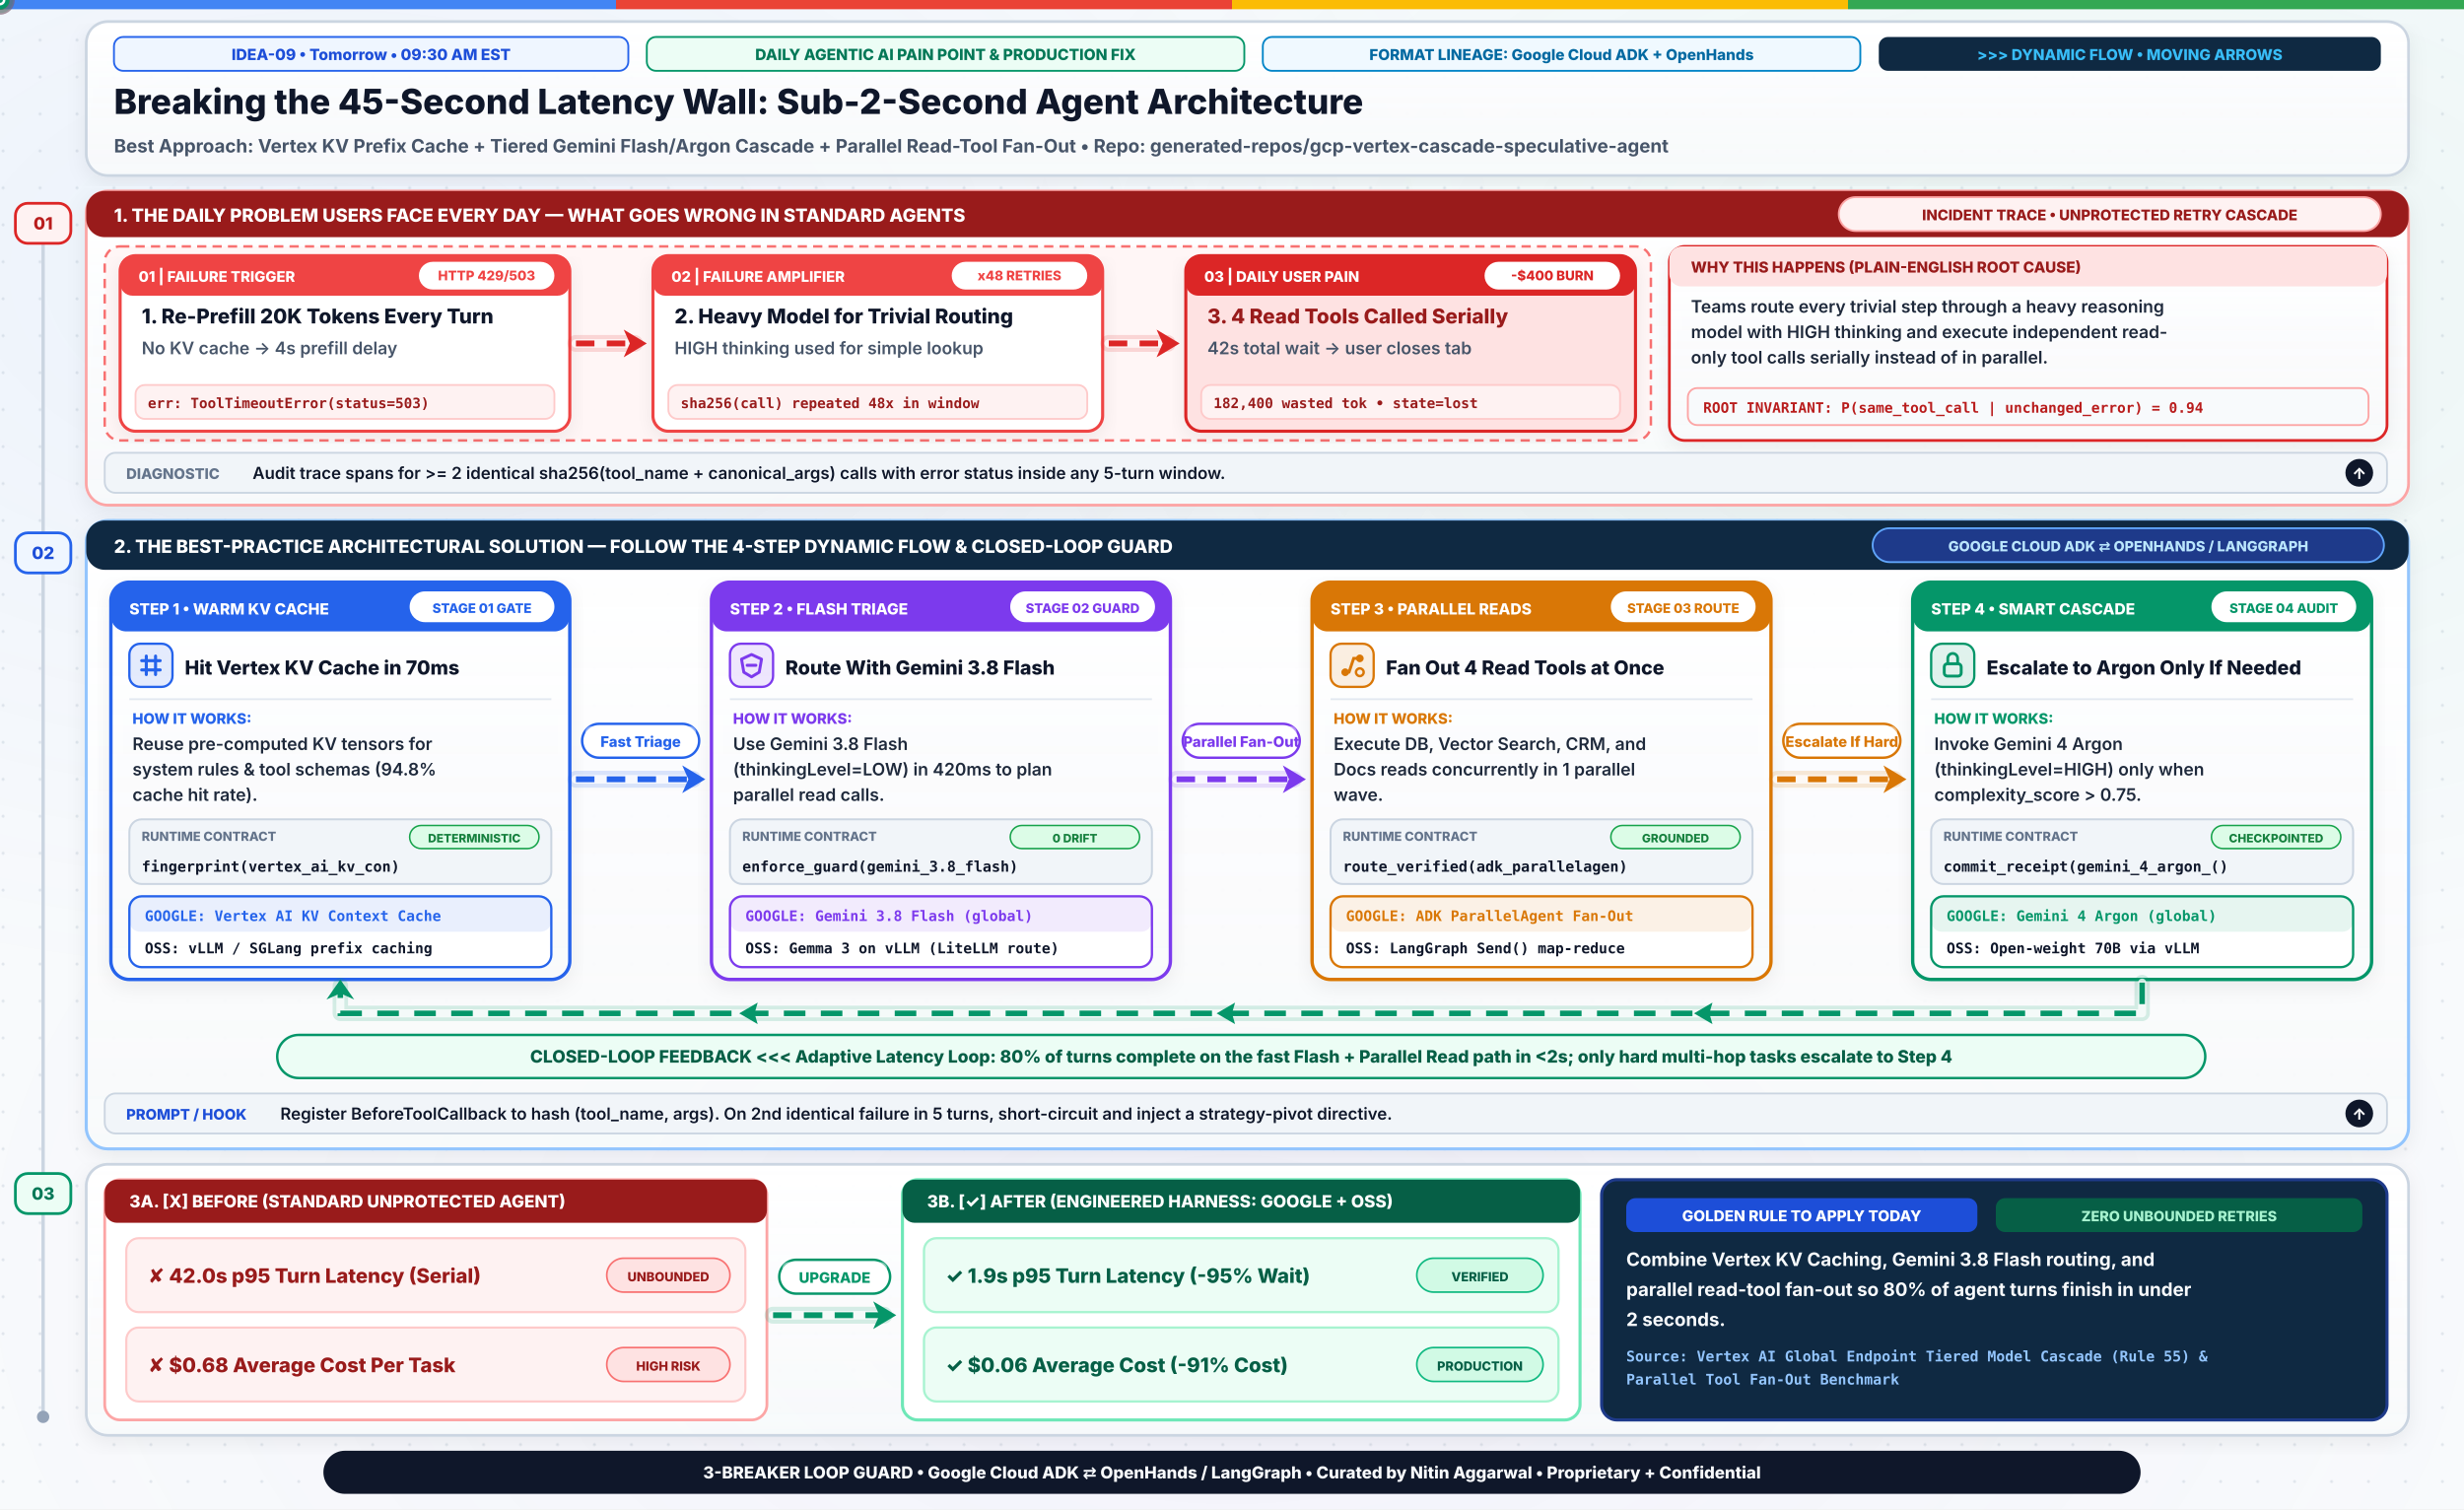
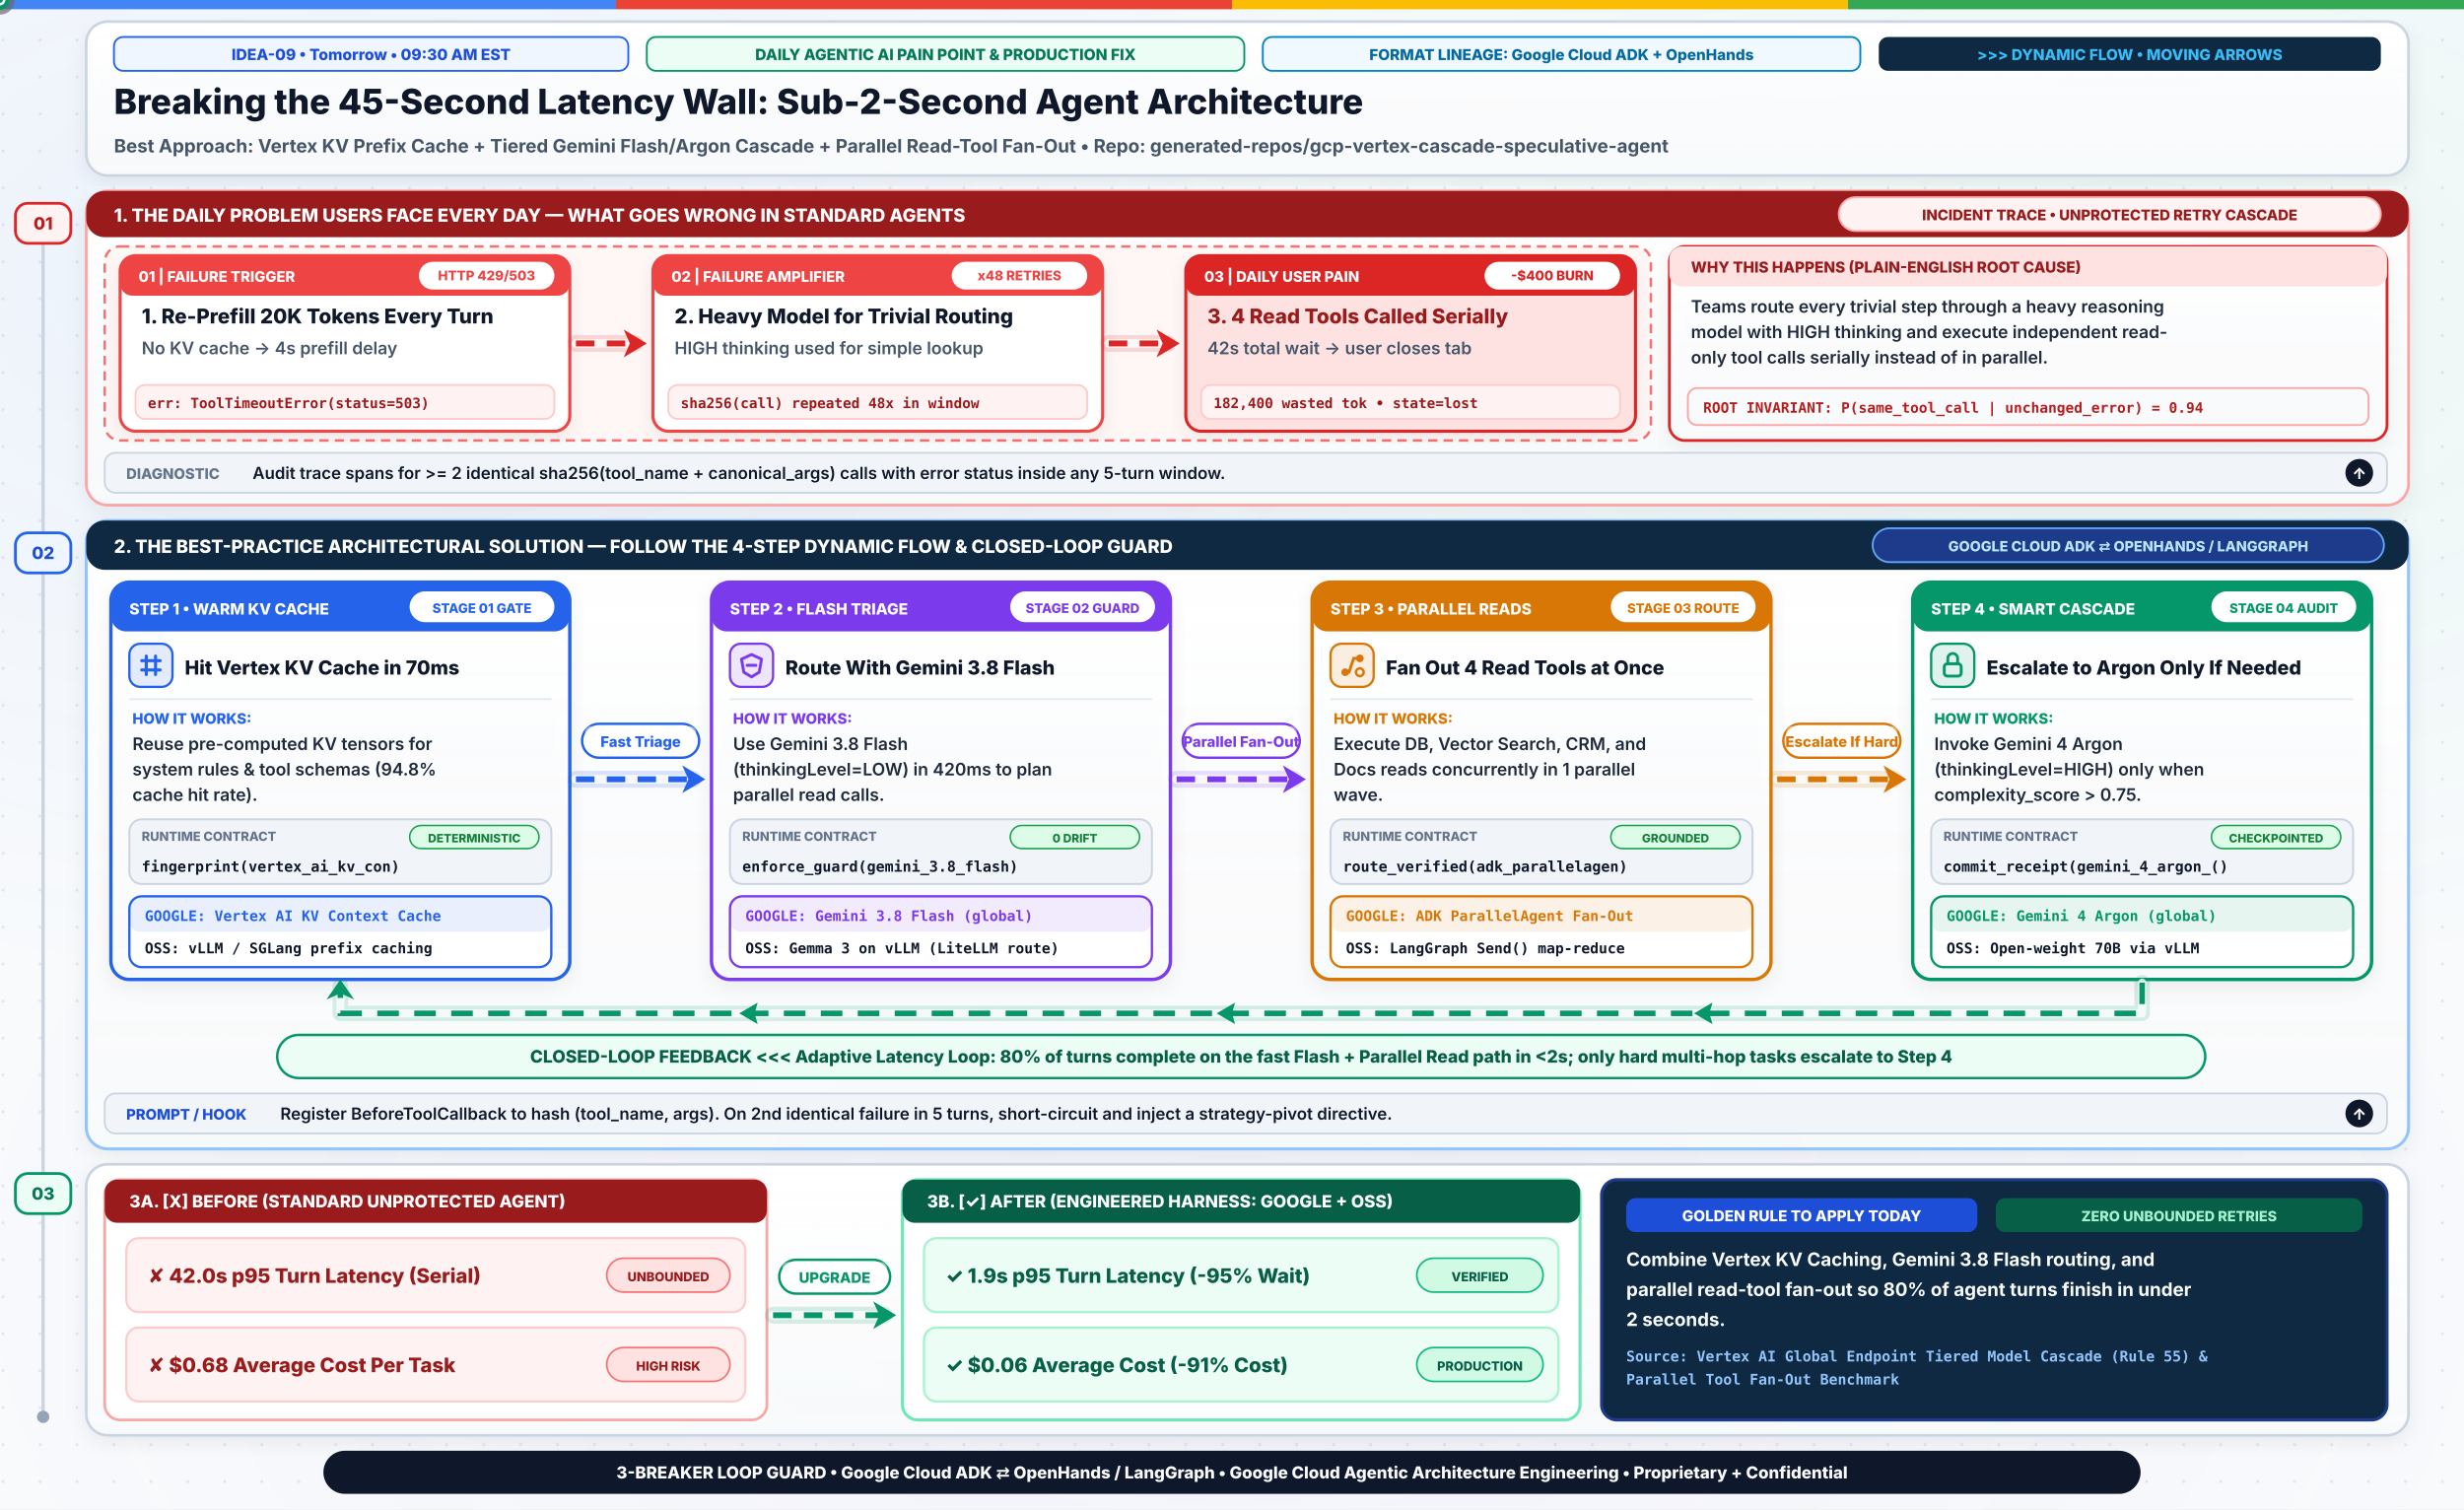
<svg xmlns="http://www.w3.org/2000/svg" viewBox="0 0 1600 980" width="1600" height="980">
  <defs>
    <filter id="cardShadow" x="-3%" y="-3%" width="106%" height="110%">
      <feDropShadow dx="0" dy="4" stdDeviation="6" flood-color="#0F172A" flood-opacity="0.065" />
    </filter>
    <linearGradient id="glassCardGrad" x1="0" y1="0" x2="0" y2="1">
      <stop offset="0%" stop-color="#FFFFFF" stop-opacity="0.98" />
      <stop offset="100%" stop-color="#F8FAFC" stop-opacity="0.94" />
    </linearGradient>
    <linearGradient id="glassSheen" x1="0" y1="0" x2="0" y2="1">
      <stop offset="0%" stop-color="#FFFFFF" stop-opacity="0.72" />
      <stop offset="100%" stop-color="#FFFFFF" stop-opacity="0.0" />
    </linearGradient>
    <radialGradient id="meshBlue" cx="14%" cy="18%" r="48%">
      <stop offset="0%" stop-color="#4285F4" stop-opacity="0.065" />
      <stop offset="100%" stop-color="#4285F4" stop-opacity="0.0" />
    </radialGradient>
    <radialGradient id="meshEmerald" cx="86%" cy="20%" r="46%">
      <stop offset="0%" stop-color="#10B981" stop-opacity="0.055" />
      <stop offset="100%" stop-color="#10B981" stop-opacity="0.0" />
    </radialGradient>
    <radialGradient id="meshViolet" cx="50%" cy="84%" r="52%">
      <stop offset="0%" stop-color="#8B5CF6" stop-opacity="0.048" />
      <stop offset="100%" stop-color="#8B5CF6" stop-opacity="0.0" />
    </radialGradient>
    <pattern id="archGrid" width="24" height="24" patternUnits="userSpaceOnUse">
      <circle cx="2" cy="2" r="1" fill="#94A3B8" fill-opacity="0.22" />
    </pattern>
    <style>
-     @keyframes arrowStream {
-       from { stroke-dashoffset: 40; }
-       to   { stroke-dashoffset: 0; }
-     }
-     @keyframes returnStream {
-       from { stroke-dashoffset: 0; }
-       to   { stroke-dashoffset: 48; }
-     }
-     @keyframes pulseGlow {
-       0%, 100% { stroke-width: 2.2px; }
-       50%      { stroke-width: 3.8px; }
-     }
-     .moving-arrow-line {
-       animation: arrowStream 1.0s linear infinite;
-     }
-     .moving-return-line {
-       animation: returnStream 1.2s linear infinite;
-     }
-     .step-card-animated {
-       animation: pulseGlow 2.4s ease-in-out infinite;
-     }
+     @keyframes arrowStream { from { stroke-dashoffset: 40; } to { stroke-dashoffset: 0; } }
+     @keyframes returnStream { from { stroke-dashoffset: 0; } to { stroke-dashoffset: 48; } }
+     @keyframes pulseGlow { 0%, 100% { stroke-width: 2.2px; } 50% { stroke-width: 3.8px; } }
+     .moving-arrow-line { animation: arrowStream 1.0s linear infinite; }
+     .moving-return-line { animation: returnStream 1.2s linear infinite; }
+     .step-card-animated { animation: pulseGlow 2.4s ease-in-out infinite; }
  </style>
  </defs>
  <rect x="0" y="0" width="1600" height="980" fill="#F8FAFC" />
  <rect x="0" y="0" width="1600" height="980" fill="url(#meshBlue)" />
  <rect x="0" y="0" width="1600" height="980" fill="url(#meshEmerald)" />
  <rect x="0" y="0" width="1600" height="980" fill="url(#meshViolet)" />
  <rect x="0" y="0" width="1600" height="980" fill="url(#archGrid)" />
  <rect x="0" y="0" width="400" height="6" fill="#4285F4" />
  <rect x="400" y="0" width="400" height="6" fill="#EA4335" />
  <rect x="800" y="0" width="400" height="6" fill="#FBBC04" />
  <rect x="1200" y="0" width="400" height="6" fill="#34A853" />
  <line x1="28" y1="142" x2="28" y2="918" stroke="#CBD5E1" stroke-width="2.2" />
  <rect x="10" y="132" width="36" height="26" rx="8" fill="#FEF2F2" stroke="#DC2626" stroke-width="1.8" />
  <text x="28" y="149" font-family="Inter, sans-serif" font-size="11" font-weight="800" fill="#B91C1C" text-anchor="middle">01</text>
  <rect x="10" y="346" width="36" height="26" rx="8" fill="#EFF6FF" stroke="#2563EB" stroke-width="1.8" />
  <text x="28" y="363" font-family="Inter, sans-serif" font-size="11" font-weight="800" fill="#1D4ED8" text-anchor="middle">02</text>
  <rect x="10" y="762" width="36" height="26" rx="8" fill="#ECFDF5" stroke="#059669" stroke-width="1.8" />
  <text x="28" y="779" font-family="Inter, sans-serif" font-size="11" font-weight="800" fill="#047857" text-anchor="middle">03</text>
  <circle cx="28" cy="920" r="4" fill="#94A3B8" />
  <rect x="56" y="14" width="1508" height="100" rx="14" fill="url(#glassCardGrad)" stroke="#CBD5E1" stroke-width="1.8" filter="url(#cardShadow)" />
  <rect x="58" y="16" width="1504" height="16" rx="10" fill="url(#glassSheen)" />
  <rect x="74" y="24" width="334" height="22" rx="6" fill="#EFF6FF" stroke="#2563EB" stroke-width="1.2" />
  <text x="241" y="39" font-family="Inter, sans-serif" font-size="10" font-weight="800" fill="#1D4ED8" text-anchor="middle">IDEA-09 • Tomorrow • 09:30 AM EST</text>
  <rect x="420" y="24" width="388" height="22" rx="6" fill="#ECFDF5" stroke="#059669" stroke-width="1.2" />
  <text x="614" y="39" font-family="Inter, sans-serif" font-size="10" font-weight="800" fill="#047857" text-anchor="middle">DAILY AGENTIC AI PAIN POINT &amp; PRODUCTION FIX</text>
  <rect x="820" y="24" width="388" height="22" rx="6" fill="#F0F9FF" stroke="#0284C7" stroke-width="1.2" />
  <text x="1014" y="39" font-family="Inter, sans-serif" font-size="9.8" font-weight="800" fill="#0369A1" text-anchor="middle">FORMAT LINEAGE: Google Cloud ADK + OpenHands</text>
  <rect x="1220" y="24" width="326" height="22" rx="6" fill="#0F2942" />
  <text x="1383" y="39" font-family="Inter, sans-serif" font-size="9.8" font-weight="800" fill="#38BDF8" text-anchor="middle">&gt;&gt;&gt; DYNAMIC FLOW • MOVING ARROWS</text>
  <text x="74" y="74" font-family="Inter, sans-serif" font-size="22.5" font-weight="800" fill="#0F172A">Breaking the 45-Second Latency Wall: Sub-2-Second Agent Architecture</text>
  <text x="74" y="99" font-family="Inter, sans-serif" font-size="12" font-weight="700" fill="#475569">Best Approach: Vertex KV Prefix Cache + Tiered Gemini Flash/Argon Cascade + Parallel Read-Tool Fan-Out  •  Repo: generated-repos/gcp-vertex-cascade-speculative-agent</text>
  <rect x="56" y="124" width="1508" height="204" rx="14" fill="url(#glassCardGrad)" stroke="#FCA5A5" stroke-width="1.8" filter="url(#cardShadow)" />
  <rect x="56" y="124" width="1508" height="30" rx="12" fill="#991B1B" />
  <text x="74" y="144" font-family="Inter, sans-serif" font-size="11.8" font-weight="800" fill="#FFFFFF">1. THE DAILY PROBLEM USERS FACE EVERY DAY — WHAT GOES WRONG IN STANDARD AGENTS</text>
  <rect x="1194" y="128" width="352" height="22" rx="11" fill="#FEF2F2" stroke="#FCA5A5" stroke-width="1.2" />
  <text x="1370" y="143" font-family="Inter, sans-serif" font-size="9.5" font-weight="800" fill="#991B1B" text-anchor="middle">INCIDENT TRACE • UNPROTECTED RETRY CASCADE</text>
  <rect x="68" y="160" width="1004" height="126" rx="10" fill="#FFF5F5" fill-opacity="0.92" stroke="#F87171" stroke-width="1.6" stroke-dasharray="6 4" />
  <rect x="78" y="166" width="292" height="114" rx="10" fill="#FFFFFF" stroke="#EF4444" stroke-width="2.0" filter="url(#cardShadow)" />
  <rect x="78" y="166" width="292" height="26" rx="8" fill="#EF4444" />
  <text x="90" y="183" font-family="Inter, sans-serif" font-size="9.5" font-weight="800" fill="#FFFFFF">01 | FAILURE TRIGGER</text>
  <rect x="272" y="170" width="88" height="18" rx="9" fill="#FFFFFF" />
  <text x="316" y="182" font-family="Inter, sans-serif" font-size="8.6" font-weight="800" fill="#EF4444" text-anchor="middle">HTTP 429/503</text>
  <text x="92" y="210" font-family="Inter, sans-serif" font-size="13.2" font-weight="800" fill="#0F172A">1. Re-Prefill 20K Tokens Every Turn</text>
  <text x="92" y="230" font-family="Inter, sans-serif" font-size="11.2" font-weight="600" fill="#475569">No KV cache -&gt; 4s prefill delay</text>
  <rect x="88" y="250" width="272" height="22" rx="6" fill="#FEF2F2" stroke="#FECACA" stroke-width="1.2" />
  <text x="96" y="265" font-family="ui-monospace, monospace" font-size="9.2" font-weight="700" fill="#991B1B">err: ToolTimeoutError(status=503)</text>
  <line x1="374" y1="223" x2="412" y2="223" stroke="#DC2626" stroke-opacity="0.16" stroke-width="11" stroke-linecap="round" />
  <line x1="374" y1="223" x2="412" y2="223" stroke="#FFFFFF" stroke-opacity="0.76" stroke-width="5.6" stroke-linecap="round" />
  <line x1="374" y1="223" x2="412" y2="223" class="moving-arrow-line" stroke="#DC2626" stroke-width="3.8" stroke-dasharray="12 8" stroke-dashoffset="0.0" />
  <polygon points="420,223 405,214 409,223 405,232" fill="#DC2626" />
  <path id="prob_arr_0_path" d="M 378 223 L 408 223" fill="none" stroke="none" />
  <g>
    <circle r="9.5" fill="#DC2626" fill-opacity="0.16" />
    <circle r="6.4" fill="#DC2626" fill-opacity="0.30" />
    <circle r="4.8" fill="#FFFFFF" stroke="#DC2626" stroke-width="2.6" />
    <circle r="1.9" fill="#DC2626" />
    <animateMotion dur="1.3s" repeatCount="indefinite">
      <mpath href="#prob_arr_0_path" />
    </animateMotion>
  </g>
  <rect x="424" y="166" width="292" height="114" rx="10" fill="#FFFFFF" stroke="#EF4444" stroke-width="2.0" filter="url(#cardShadow)" />
  <rect x="424" y="166" width="292" height="26" rx="8" fill="#EF4444" />
  <text x="436" y="183" font-family="Inter, sans-serif" font-size="9.5" font-weight="800" fill="#FFFFFF">02 | FAILURE AMPLIFIER</text>
  <rect x="618" y="170" width="88" height="18" rx="9" fill="#FFFFFF" />
  <text x="662" y="182" font-family="Inter, sans-serif" font-size="8.6" font-weight="800" fill="#EF4444" text-anchor="middle">x48 RETRIES</text>
  <text x="438" y="210" font-family="Inter, sans-serif" font-size="13.2" font-weight="800" fill="#0F172A">2. Heavy Model for Trivial Routing</text>
  <text x="438" y="230" font-family="Inter, sans-serif" font-size="11.2" font-weight="600" fill="#475569">HIGH thinking used for simple lookup</text>
  <rect x="434" y="250" width="272" height="22" rx="6" fill="#FEF2F2" stroke="#FECACA" stroke-width="1.2" />
  <text x="442" y="265" font-family="ui-monospace, monospace" font-size="9.2" font-weight="700" fill="#991B1B">sha256(call) repeated 48x in window</text>
  <line x1="720" y1="223" x2="758" y2="223" stroke="#DC2626" stroke-opacity="0.16" stroke-width="11" stroke-linecap="round" />
  <line x1="720" y1="223" x2="758" y2="223" stroke="#FFFFFF" stroke-opacity="0.76" stroke-width="5.6" stroke-linecap="round" />
  <line x1="720" y1="223" x2="758" y2="223" class="moving-arrow-line" stroke="#DC2626" stroke-width="3.8" stroke-dasharray="12 8" stroke-dashoffset="0.0" />
  <polygon points="766,223 751,214 755,223 751,232" fill="#DC2626" />
  <path id="prob_arr_1_path" d="M 724 223 L 754 223" fill="none" stroke="none" />
  <g>
    <circle r="9.5" fill="#DC2626" fill-opacity="0.16" />
    <circle r="6.4" fill="#DC2626" fill-opacity="0.30" />
    <circle r="4.8" fill="#FFFFFF" stroke="#DC2626" stroke-width="2.6" />
    <circle r="1.9" fill="#DC2626" />
    <animateMotion dur="1.3s" repeatCount="indefinite">
      <mpath href="#prob_arr_1_path" />
    </animateMotion>
  </g>
  <rect x="770" y="166" width="292" height="114" rx="10" fill="#FEE2E2" stroke="#DC2626" stroke-width="2.0" filter="url(#cardShadow)" />
  <rect x="770" y="166" width="292" height="26" rx="8" fill="#DC2626" />
  <text x="782" y="183" font-family="Inter, sans-serif" font-size="9.5" font-weight="800" fill="#FFFFFF">03 | DAILY USER PAIN</text>
  <rect x="964" y="170" width="88" height="18" rx="9" fill="#FFFFFF" />
  <text x="1008" y="182" font-family="Inter, sans-serif" font-size="8.6" font-weight="800" fill="#DC2626" text-anchor="middle">-$400 BURN</text>
  <text x="784" y="210" font-family="Inter, sans-serif" font-size="13.2" font-weight="800" fill="#991B1B">3. 4 Read Tools Called Serially</text>
  <text x="784" y="230" font-family="Inter, sans-serif" font-size="11.2" font-weight="600" fill="#475569">42s total wait -&gt; user closes tab</text>
  <rect x="780" y="250" width="272" height="22" rx="6" fill="#FEF2F2" stroke="#FECACA" stroke-width="1.2" />
  <text x="788" y="265" font-family="ui-monospace, monospace" font-size="9.2" font-weight="700" fill="#991B1B">182,400 wasted tok • state=lost</text>
  <rect x="1084" y="160" width="466" height="126" rx="10" fill="url(#glassCardGrad)" stroke="#DC2626" stroke-width="1.8" filter="url(#cardShadow)" />
  <rect x="1084" y="160" width="466" height="26" rx="8" fill="#FEE2E2" />
  <text x="1098" y="177" font-family="Inter, sans-serif" font-size="9.8" font-weight="800" fill="#991B1B">WHY THIS HAPPENS (PLAIN-ENGLISH ROOT CAUSE)</text>
  <text x="1098" y="203.0" font-family="Inter, sans-serif" font-size="11.2" font-weight="600" fill="#1E293B">Teams route every trivial step through a heavy reasoning</text>
  <text x="1098" y="219.5" font-family="Inter, sans-serif" font-size="11.2" font-weight="600" fill="#1E293B">model with HIGH thinking and execute independent read-</text>
  <text x="1098" y="236.0" font-family="Inter, sans-serif" font-size="11.2" font-weight="600" fill="#1E293B">only tool calls serially instead of in parallel.</text>
  <rect x="1096" y="252" width="442" height="24" rx="6" fill="#F8FAFC" stroke="#FCA5A5" stroke-width="1.2" />
  <text x="1106" y="268" font-family="ui-monospace, monospace" font-size="9.3" font-weight="800" fill="#B91C1C">ROOT INVARIANT: P(same_tool_call | unchanged_error) = 0.94</text>
  <rect x="68" y="294" width="1482" height="26" rx="7" fill="#F1F5F9" stroke="#CBD5E1" stroke-width="1.2" />
  <text x="82" y="311" font-family="Inter, sans-serif" font-size="9.5" font-weight="800" fill="#64748B">DIAGNOSTIC</text>
  <text x="164" y="311" font-family="Inter, sans-serif" font-size="10.8" font-weight="600" fill="#0F172A">Audit trace spans for &gt;= 2 identical sha256(tool_name + canonical_args) calls with error status inside any 5-turn window.</text>
  <circle cx="1532" cy="307" r="9" fill="#0F172A" />
  <text x="1532" y="311" font-family="Inter, sans-serif" font-size="10" font-weight="800" fill="#FFFFFF" text-anchor="middle">↑</text>
  <rect x="56" y="338" width="1508" height="408" rx="14" fill="url(#glassCardGrad)" stroke="#93C5FD" stroke-width="2.0" filter="url(#cardShadow)" />
  <rect x="56" y="338" width="1508" height="32" rx="12" fill="#0F2942" />
  <text x="74" y="359" font-family="Inter, sans-serif" font-size="11.8" font-weight="800" fill="#FFFFFF">2. THE BEST-PRACTICE ARCHITECTURAL SOLUTION — FOLLOW THE 4-STEP DYNAMIC FLOW &amp; CLOSED-LOOP GUARD</text>
  <rect x="1216" y="343" width="332" height="22" rx="11" fill="#1E3A8A" stroke="#60A5FA" stroke-width="1.2" />
  <text x="1382" y="358" font-family="Inter, sans-serif" font-size="9.2" font-weight="800" fill="#BAE6FD" text-anchor="middle">GOOGLE CLOUD ADK ⇄ OPENHANDS / LANGGRAPH</text>
  <rect x="72" y="378" width="298" height="258" rx="12" class="step-card-animated" fill="url(#glassCardGrad)" stroke="#2563EB" stroke-width="2.2" filter="url(#cardShadow)" />
  <rect x="72" y="378" width="298" height="32" rx="10" fill="#2563EB" />
  <text x="84" y="399" font-family="Inter, sans-serif" font-size="10" font-weight="800" fill="#FFFFFF">STEP 1 • WARM KV CACHE</text>
  <rect x="266" y="384" width="94" height="20" rx="10" fill="#FFFFFF" />
  <text x="313" y="398" font-family="Inter, sans-serif" font-size="8.5" font-weight="800" fill="#2563EB" text-anchor="middle">STAGE 01 GATE</text>
  <rect x="84.0" y="418.0" width="28" height="28" rx="7" fill="#2563EB" fill-opacity="0.12" stroke="#2563EB" stroke-width="1.5" />
  <line x1="92.0" y1="429.0" x2="104.0" y2="429.0" stroke="#2563EB" stroke-width="2" stroke-linecap="round" />
  <line x1="92.0" y1="435.0" x2="104.0" y2="435.0" stroke="#2563EB" stroke-width="2" stroke-linecap="round" />
  <line x1="95.0" y1="426.0" x2="95.0" y2="438.0" stroke="#2563EB" stroke-width="2" stroke-linecap="round" />
  <line x1="101.0" y1="426.0" x2="101.0" y2="438.0" stroke="#2563EB" stroke-width="2" stroke-linecap="round" />
  <text x="120" y="438" font-family="Inter, sans-serif" font-size="12.6" font-weight="800" fill="#0F172A">Hit Vertex KV Cache in 70ms</text>
  <line x1="84" y1="454" x2="358" y2="454" stroke="#E2E8F0" stroke-width="1.2" />
  <text x="86" y="470" font-family="Inter, sans-serif" font-size="9.5" font-weight="800" fill="#2563EB">HOW IT WORKS:</text>
  <text x="86" y="487.0" font-family="Inter, sans-serif" font-size="11.2" font-weight="600" fill="#1E293B">Reuse pre-computed KV tensors for</text>
  <text x="86" y="503.5" font-family="Inter, sans-serif" font-size="11.2" font-weight="600" fill="#1E293B">system rules &amp; tool schemas (94.8%</text>
  <text x="86" y="520.0" font-family="Inter, sans-serif" font-size="11.2" font-weight="600" fill="#1E293B">cache hit rate).</text>
  <rect x="84" y="532" width="274" height="42" rx="8" fill="#F1F5F9" stroke="#CBD5E1" stroke-width="1.3" />
  <text x="92" y="546" font-family="Inter, sans-serif" font-size="8.2" font-weight="800" fill="#64748B">RUNTIME CONTRACT</text>
  <rect x="266" y="536" width="84" height="15" rx="7.5" fill="#DCFCE7" stroke="#16A34A" stroke-width="1" />
  <text x="308" y="547" font-family="Inter, sans-serif" font-size="7.6" font-weight="800" fill="#15803D" text-anchor="middle">DETERMINISTIC</text>
-   <text x="92" y="566" font-family="ui-monospace, monospace" font-size="9.6" font-weight="800" fill="#0F172A"> fingerprint(vertex_ai_kv_con)</text>
+   <text x="92" y="566" font-family="ui-monospace, monospace" font-size="9.6" font-weight="800" fill="#0F172A">fingerprint(vertex_ai_kv_con)</text>
  <rect x="84" y="582" width="274" height="46" rx="8" fill="#FFFFFF" stroke="#2563EB" stroke-width="1.5" />
  <rect x="84" y="582" width="274" height="23" rx="7" fill="#2563EB" fill-opacity="0.10" />
  <text x="94" y="598" font-family="ui-monospace, monospace" font-size="9.4" font-weight="800" fill="#2563EB">GOOGLE: Vertex AI KV Context Cache</text>
  <text x="94" y="619" font-family="ui-monospace, monospace" font-size="9.4" font-weight="800" fill="#0F172A">OSS: vLLM / SGLang prefix caching</text>
  <line x1="374" y1="506" x2="450" y2="506" stroke="#2563EB" stroke-opacity="0.16" stroke-width="11" stroke-linecap="round" />
  <line x1="374" y1="506" x2="450" y2="506" stroke="#FFFFFF" stroke-opacity="0.76" stroke-width="5.6" stroke-linecap="round" />
  <line x1="374" y1="506" x2="450" y2="506" class="moving-arrow-line" stroke="#2563EB" stroke-width="3.8" stroke-dasharray="12 8" stroke-dashoffset="0.0" />
  <polygon points="458,506 443,497 447,506 443,515" fill="#2563EB" />
  <rect x="378" y="470" width="76" height="22" rx="11" fill="#FFFFFF" fill-opacity="0.95" stroke="#2563EB" stroke-width="1.6" />
  <rect x="380" y="471.5" width="72" height="8" rx="4" fill="#FFFFFF" fill-opacity="0.45" />
  <text x="416" y="485" font-family="Inter, sans-serif" font-size="9.5" font-weight="800" fill="#2563EB" text-anchor="middle">Fast Triage</text>
  <path id="sol_arr_0_path" d="M 378 506 L 446 506" fill="none" stroke="none" />
  <g>
    <circle r="9.5" fill="#2563EB" fill-opacity="0.16" />
    <circle r="6.4" fill="#2563EB" fill-opacity="0.30" />
    <circle r="4.8" fill="#FFFFFF" stroke="#2563EB" stroke-width="2.6" />
    <circle r="1.9" fill="#2563EB" />
    <animateMotion dur="1.5s" repeatCount="indefinite">
      <mpath href="#sol_arr_0_path" />
    </animateMotion>
  </g>
  <rect x="462" y="378" width="298" height="258" rx="12" class="step-card-animated" fill="url(#glassCardGrad)" stroke="#7C3AED" stroke-width="2.2" filter="url(#cardShadow)" />
  <rect x="462" y="378" width="298" height="32" rx="10" fill="#7C3AED" />
  <text x="474" y="399" font-family="Inter, sans-serif" font-size="10" font-weight="800" fill="#FFFFFF">STEP 2 • FLASH TRIAGE</text>
  <rect x="656" y="384" width="94" height="20" rx="10" fill="#FFFFFF" />
  <text x="703" y="398" font-family="Inter, sans-serif" font-size="8.5" font-weight="800" fill="#7C3AED" text-anchor="middle">STAGE 02 GUARD</text>
  <rect x="474.0" y="418.0" width="28" height="28" rx="7" fill="#7C3AED" fill-opacity="0.12" stroke="#7C3AED" stroke-width="1.5" />
  <polygon points="488.0,425.0 494.5,428.0 493.0,436.5 488.0,439.5 483.0,436.5 481.5,428.0" fill="none" stroke="#7C3AED" stroke-width="1.9" stroke-linejoin="round" />
  <line x1="485.2" y1="432.0" x2="490.8" y2="432.0" stroke="#7C3AED" stroke-width="2" stroke-linecap="round" />
  <text x="510" y="438" font-family="Inter, sans-serif" font-size="12.6" font-weight="800" fill="#0F172A">Route With Gemini 3.8 Flash</text>
  <line x1="474" y1="454" x2="748" y2="454" stroke="#E2E8F0" stroke-width="1.2" />
  <text x="476" y="470" font-family="Inter, sans-serif" font-size="9.5" font-weight="800" fill="#7C3AED">HOW IT WORKS:</text>
  <text x="476" y="487.0" font-family="Inter, sans-serif" font-size="11.2" font-weight="600" fill="#1E293B">Use Gemini 3.8 Flash</text>
  <text x="476" y="503.5" font-family="Inter, sans-serif" font-size="11.2" font-weight="600" fill="#1E293B">(thinkingLevel=LOW) in 420ms to plan</text>
  <text x="476" y="520.0" font-family="Inter, sans-serif" font-size="11.2" font-weight="600" fill="#1E293B">parallel read calls.</text>
  <rect x="474" y="532" width="274" height="42" rx="8" fill="#F1F5F9" stroke="#CBD5E1" stroke-width="1.3" />
  <text x="482" y="546" font-family="Inter, sans-serif" font-size="8.2" font-weight="800" fill="#64748B">RUNTIME CONTRACT</text>
  <rect x="656" y="536" width="84" height="15" rx="7.5" fill="#DCFCE7" stroke="#16A34A" stroke-width="1" />
  <text x="698" y="547" font-family="Inter, sans-serif" font-size="7.6" font-weight="800" fill="#15803D" text-anchor="middle">0 DRIFT</text>
  <text x="482" y="566" font-family="ui-monospace, monospace" font-size="9.6" font-weight="800" fill="#0F172A">enforce_guard(gemini_3.8_flash)</text>
  <rect x="474" y="582" width="274" height="46" rx="8" fill="#FFFFFF" stroke="#7C3AED" stroke-width="1.5" />
  <rect x="474" y="582" width="274" height="23" rx="7" fill="#7C3AED" fill-opacity="0.10" />
  <text x="484" y="598" font-family="ui-monospace, monospace" font-size="9.4" font-weight="800" fill="#7C3AED">GOOGLE: Gemini 3.8 Flash (global)</text>
  <text x="484" y="619" font-family="ui-monospace, monospace" font-size="9.4" font-weight="800" fill="#0F172A">OSS: Gemma 3 on vLLM (LiteLLM route)</text>
  <line x1="764" y1="506" x2="840" y2="506" stroke="#7C3AED" stroke-opacity="0.16" stroke-width="11" stroke-linecap="round" />
  <line x1="764" y1="506" x2="840" y2="506" stroke="#FFFFFF" stroke-opacity="0.76" stroke-width="5.6" stroke-linecap="round" />
  <line x1="764" y1="506" x2="840" y2="506" class="moving-arrow-line" stroke="#7C3AED" stroke-width="3.8" stroke-dasharray="12 8" stroke-dashoffset="0.0" />
  <polygon points="848,506 833,497 837,506 833,515" fill="#7C3AED" />
  <rect x="768" y="470" width="76" height="22" rx="11" fill="#FFFFFF" fill-opacity="0.95" stroke="#7C3AED" stroke-width="1.6" />
  <rect x="770" y="471.5" width="72" height="8" rx="4" fill="#FFFFFF" fill-opacity="0.45" />
  <text x="806" y="485" font-family="Inter, sans-serif" font-size="9.5" font-weight="800" fill="#7C3AED" text-anchor="middle">Parallel Fan-Out</text>
  <path id="sol_arr_1_path" d="M 768 506 L 836 506" fill="none" stroke="none" />
  <g>
    <circle r="9.5" fill="#7C3AED" fill-opacity="0.16" />
    <circle r="6.4" fill="#7C3AED" fill-opacity="0.30" />
    <circle r="4.8" fill="#FFFFFF" stroke="#7C3AED" stroke-width="2.6" />
    <circle r="1.9" fill="#7C3AED" />
    <animateMotion dur="1.5s" repeatCount="indefinite">
      <mpath href="#sol_arr_1_path" />
    </animateMotion>
  </g>
  <rect x="852" y="378" width="298" height="258" rx="12" class="step-card-animated" fill="url(#glassCardGrad)" stroke="#D97706" stroke-width="2.2" filter="url(#cardShadow)" />
  <rect x="852" y="378" width="298" height="32" rx="10" fill="#D97706" />
  <text x="864" y="399" font-family="Inter, sans-serif" font-size="10" font-weight="800" fill="#FFFFFF">STEP 3 • PARALLEL READS</text>
  <rect x="1046" y="384" width="94" height="20" rx="10" fill="#FFFFFF" />
  <text x="1093" y="398" font-family="Inter, sans-serif" font-size="8.5" font-weight="800" fill="#D97706" text-anchor="middle">STAGE 03 ROUTE</text>
  <rect x="864.0" y="418.0" width="28" height="28" rx="7" fill="#D97706" fill-opacity="0.12" stroke="#D97706" stroke-width="1.5" />
  <circle cx="873.5" cy="436.5" r="2.5" fill="#D97706" />
  <circle cx="883.0" cy="427.5" r="2.5" fill="#D97706" />
  <circle cx="883.0" cy="436.5" r="2.5" fill="none" stroke="#D97706" stroke-width="1.6" />
  <path d="M 876.0 436.5 L 879.0 427.5 L 880.5 427.5" fill="none" stroke="#D97706" stroke-width="1.9" stroke-linecap="round" />
  <text x="900" y="438" font-family="Inter, sans-serif" font-size="12.6" font-weight="800" fill="#0F172A">Fan Out 4 Read Tools at Once</text>
  <line x1="864" y1="454" x2="1138" y2="454" stroke="#E2E8F0" stroke-width="1.2" />
  <text x="866" y="470" font-family="Inter, sans-serif" font-size="9.5" font-weight="800" fill="#D97706">HOW IT WORKS:</text>
  <text x="866" y="487.0" font-family="Inter, sans-serif" font-size="11.2" font-weight="600" fill="#1E293B">Execute DB, Vector Search, CRM, and</text>
  <text x="866" y="503.5" font-family="Inter, sans-serif" font-size="11.2" font-weight="600" fill="#1E293B">Docs reads concurrently in 1 parallel</text>
  <text x="866" y="520.0" font-family="Inter, sans-serif" font-size="11.2" font-weight="600" fill="#1E293B">wave.</text>
  <rect x="864" y="532" width="274" height="42" rx="8" fill="#F1F5F9" stroke="#CBD5E1" stroke-width="1.3" />
  <text x="872" y="546" font-family="Inter, sans-serif" font-size="8.2" font-weight="800" fill="#64748B">RUNTIME CONTRACT</text>
  <rect x="1046" y="536" width="84" height="15" rx="7.5" fill="#DCFCE7" stroke="#16A34A" stroke-width="1" />
  <text x="1088" y="547" font-family="Inter, sans-serif" font-size="7.6" font-weight="800" fill="#15803D" text-anchor="middle">GROUNDED</text>
  <text x="872" y="566" font-family="ui-monospace, monospace" font-size="9.6" font-weight="800" fill="#0F172A">route_verified(adk_parallelagen)</text>
  <rect x="864" y="582" width="274" height="46" rx="8" fill="#FFFFFF" stroke="#D97706" stroke-width="1.5" />
  <rect x="864" y="582" width="274" height="23" rx="7" fill="#D97706" fill-opacity="0.10" />
  <text x="874" y="598" font-family="ui-monospace, monospace" font-size="9.4" font-weight="800" fill="#D97706">GOOGLE: ADK ParallelAgent Fan-Out</text>
  <text x="874" y="619" font-family="ui-monospace, monospace" font-size="9.4" font-weight="800" fill="#0F172A">OSS: LangGraph Send() map-reduce</text>
  <line x1="1154" y1="506" x2="1230" y2="506" stroke="#D97706" stroke-opacity="0.16" stroke-width="11" stroke-linecap="round" />
  <line x1="1154" y1="506" x2="1230" y2="506" stroke="#FFFFFF" stroke-opacity="0.76" stroke-width="5.6" stroke-linecap="round" />
  <line x1="1154" y1="506" x2="1230" y2="506" class="moving-arrow-line" stroke="#D97706" stroke-width="3.8" stroke-dasharray="12 8" stroke-dashoffset="0.0" />
  <polygon points="1238,506 1223,497 1227,506 1223,515" fill="#D97706" />
  <rect x="1158" y="470" width="76" height="22" rx="11" fill="#FFFFFF" fill-opacity="0.95" stroke="#D97706" stroke-width="1.6" />
  <rect x="1160" y="471.5" width="72" height="8" rx="4" fill="#FFFFFF" fill-opacity="0.45" />
  <text x="1196" y="485" font-family="Inter, sans-serif" font-size="9.5" font-weight="800" fill="#D97706" text-anchor="middle">Escalate If Hard</text>
  <path id="sol_arr_2_path" d="M 1158 506 L 1226 506" fill="none" stroke="none" />
  <g>
    <circle r="9.5" fill="#D97706" fill-opacity="0.16" />
    <circle r="6.4" fill="#D97706" fill-opacity="0.30" />
    <circle r="4.8" fill="#FFFFFF" stroke="#D97706" stroke-width="2.6" />
    <circle r="1.9" fill="#D97706" />
    <animateMotion dur="1.5s" repeatCount="indefinite">
      <mpath href="#sol_arr_2_path" />
    </animateMotion>
  </g>
  <rect x="1242" y="378" width="298" height="258" rx="12" class="step-card-animated" fill="url(#glassCardGrad)" stroke="#059669" stroke-width="2.2" filter="url(#cardShadow)" />
  <rect x="1242" y="378" width="298" height="32" rx="10" fill="#059669" />
  <text x="1254" y="399" font-family="Inter, sans-serif" font-size="10" font-weight="800" fill="#FFFFFF">STEP 4 • SMART CASCADE</text>
  <rect x="1436" y="384" width="94" height="20" rx="10" fill="#FFFFFF" />
  <text x="1483" y="398" font-family="Inter, sans-serif" font-size="8.5" font-weight="800" fill="#059669" text-anchor="middle">STAGE 04 AUDIT</text>
  <rect x="1254.0" y="418.0" width="28" height="28" rx="7" fill="#059669" fill-opacity="0.12" stroke="#059669" stroke-width="1.5" />
  <rect x="1262.5" y="431.0" width="11" height="8" rx="2" fill="none" stroke="#059669" stroke-width="1.9" />
  <path d="M 1264.8 431.0 L 1264.8 427.5 A 3.2 3.2 0 0 1 1271.2 427.5 L 1271.2 431.0" fill="none" stroke="#059669" stroke-width="1.8" />
  <text x="1290" y="438" font-family="Inter, sans-serif" font-size="12.6" font-weight="800" fill="#0F172A">Escalate to Argon Only If Needed</text>
  <line x1="1254" y1="454" x2="1528" y2="454" stroke="#E2E8F0" stroke-width="1.2" />
  <text x="1256" y="470" font-family="Inter, sans-serif" font-size="9.5" font-weight="800" fill="#059669">HOW IT WORKS:</text>
  <text x="1256" y="487.0" font-family="Inter, sans-serif" font-size="11.2" font-weight="600" fill="#1E293B">Invoke Gemini 4 Argon</text>
  <text x="1256" y="503.5" font-family="Inter, sans-serif" font-size="11.2" font-weight="600" fill="#1E293B">(thinkingLevel=HIGH) only when</text>
  <text x="1256" y="520.0" font-family="Inter, sans-serif" font-size="11.2" font-weight="600" fill="#1E293B">complexity_score &gt; 0.75.</text>
  <rect x="1254" y="532" width="274" height="42" rx="8" fill="#F1F5F9" stroke="#CBD5E1" stroke-width="1.3" />
  <text x="1262" y="546" font-family="Inter, sans-serif" font-size="8.2" font-weight="800" fill="#64748B">RUNTIME CONTRACT</text>
  <rect x="1436" y="536" width="84" height="15" rx="7.5" fill="#DCFCE7" stroke="#16A34A" stroke-width="1" />
  <text x="1478" y="547" font-family="Inter, sans-serif" font-size="7.6" font-weight="800" fill="#15803D" text-anchor="middle">CHECKPOINTED</text>
  <text x="1262" y="566" font-family="ui-monospace, monospace" font-size="9.6" font-weight="800" fill="#0F172A">commit_receipt(gemini_4_argon_()</text>
  <rect x="1254" y="582" width="274" height="46" rx="8" fill="#FFFFFF" stroke="#059669" stroke-width="1.5" />
  <rect x="1254" y="582" width="274" height="23" rx="7" fill="#059669" fill-opacity="0.10" />
  <text x="1264" y="598" font-family="ui-monospace, monospace" font-size="9.4" font-weight="800" fill="#059669">GOOGLE: Gemini 4 Argon (global)</text>
  <text x="1264" y="619" font-family="ui-monospace, monospace" font-size="9.4" font-weight="800" fill="#0F172A">OSS: Open-weight 70B via vLLM</text>
  <path d="M 1391 638 L 1391 658 L 221 658 L 221 640" fill="none" stroke="#059669" stroke-opacity="0.16" stroke-width="10" stroke-linecap="round" stroke-linejoin="round" />
  <path d="M 1391 638 L 1391 658 L 221 658 L 221 640" fill="none" stroke="#FFFFFF" stroke-opacity="0.76" stroke-width="5.2" stroke-linecap="round" stroke-linejoin="round" />
  <path id="closed_loop_return_path" d="M 1391 638 L 1391 658 L 221 658 L 221 640" class="moving-return-line" fill="none" stroke="#059669" stroke-width="3.6" stroke-dasharray="14 10" stroke-dashoffset="0.0" />
  <polygon points="221,636 212,649 221,645 230,649" fill="#059669" />
  <polygon points="480,658 492,651 490,658 492,665" fill="#059669" />
  <polygon points="790,658 802,651 800,658 802,665" fill="#059669" />
  <polygon points="1100,658 1112,651 1110,658 1112,665" fill="#059669" />
  <rect x="180" y="672" width="1252" height="28" rx="14" fill="#ECFDF5" stroke="#059669" stroke-width="1.6" />
  <text x="806" y="690" font-family="Inter, sans-serif" font-size="11.2" font-weight="800" fill="#065F46" text-anchor="middle">CLOSED-LOOP FEEDBACK &lt;&lt;&lt; Adaptive Latency Loop: 80% of turns complete on the fast Flash + Parallel Read path in &lt;2s; only hard multi-hop tasks escalate to Step 4</text>
  <rect x="68" y="710" width="1482" height="26" rx="7" fill="#F1F5F9" stroke="#CBD5E1" stroke-width="1.2" />
  <text x="82" y="727" font-family="Inter, sans-serif" font-size="9.5" font-weight="800" fill="#1D4ED8">PROMPT / HOOK</text>
  <text x="182" y="727" font-family="Inter, sans-serif" font-size="10.8" font-weight="600" fill="#0F172A">Register BeforeToolCallback to hash (tool_name, args). On 2nd identical failure in 5 turns, short-circuit and inject a strategy-pivot directive.</text>
  <circle cx="1532" cy="723" r="9" fill="#0F172A" />
  <text x="1532" y="727" font-family="Inter, sans-serif" font-size="10" font-weight="800" fill="#FFFFFF" text-anchor="middle">↑</text>
  <g>
    <circle r="8.5" fill="#059669" fill-opacity="0.16" />
    <circle r="5.8" fill="#059669" fill-opacity="0.30" />
    <circle r="4.5" fill="#FFFFFF" stroke="#059669" stroke-width="2.4" />
    <circle r="1.8" fill="#059669" />
    <animateMotion dur="2.8s" repeatCount="indefinite">
      <mpath href="#closed_loop_return_path" />
    </animateMotion>
  </g>
  <rect x="56" y="756" width="1508" height="176" rx="14" fill="url(#glassCardGrad)" stroke="#CBD5E1" stroke-width="1.8" filter="url(#cardShadow)" />
  <rect x="68" y="766" width="430" height="156" rx="10" fill="#FFFFFF" stroke="#FCA5A5" stroke-width="1.8" />
  <rect x="68" y="766" width="430" height="28" rx="8" fill="#991B1B" />
  <text x="84" y="784" font-family="Inter, sans-serif" font-size="11" font-weight="800" fill="#FFFFFF">3A. [X] BEFORE (STANDARD UNPROTECTED AGENT)</text>
  <rect x="82" y="804" width="402" height="48" rx="8" fill="#FEF2F2" stroke="#FECACA" stroke-width="1.4" />
  <text x="96" y="833" font-family="Inter, sans-serif" font-size="13" font-weight="800" fill="#991B1B">✘ 42.0s p95 Turn Latency (Serial)</text>
  <rect x="394" y="817" width="80" height="22" rx="11" fill="#FEE2E2" stroke="#F87171" stroke-width="1.1" />
  <text x="434" y="832" font-family="Inter, sans-serif" font-size="8.2" font-weight="800" fill="#991B1B" text-anchor="middle">UNBOUNDED</text>
  <rect x="82" y="862" width="402" height="48" rx="8" fill="#FEF2F2" stroke="#FECACA" stroke-width="1.4" />
  <text x="96" y="891" font-family="Inter, sans-serif" font-size="13" font-weight="800" fill="#991B1B">✘ $0.68 Average Cost Per Task</text>
  <rect x="394" y="875" width="80" height="22" rx="11" fill="#FEE2E2" stroke="#F87171" stroke-width="1.1" />
  <text x="434" y="890" font-family="Inter, sans-serif" font-size="8.2" font-weight="800" fill="#991B1B" text-anchor="middle">HIGH RISK</text>
  <line x1="502" y1="854" x2="574" y2="854" stroke="#059669" stroke-opacity="0.16" stroke-width="11" stroke-linecap="round" />
  <line x1="502" y1="854" x2="574" y2="854" stroke="#FFFFFF" stroke-opacity="0.76" stroke-width="5.6" stroke-linecap="round" />
  <line x1="502" y1="854" x2="574" y2="854" class="moving-arrow-line" stroke="#059669" stroke-width="3.8" stroke-dasharray="12 8" stroke-dashoffset="0.0" />
  <polygon points="582,854 567,845 571,854 567,863" fill="#059669" />
  <rect x="506" y="818" width="72" height="22" rx="11" fill="#FFFFFF" fill-opacity="0.95" stroke="#059669" stroke-width="1.6" />
  <rect x="508" y="819.5" width="68" height="8" rx="4" fill="#FFFFFF" fill-opacity="0.45" />
  <text x="542" y="833" font-family="Inter, sans-serif" font-size="9.5" font-weight="800" fill="#059669" text-anchor="middle">UPGRADE</text>
  <path id="ba_transform_arr_path" d="M 506 854 L 570 854" fill="none" stroke="none" />
  <g>
    <circle r="9.5" fill="#059669" fill-opacity="0.16" />
    <circle r="6.4" fill="#059669" fill-opacity="0.30" />
    <circle r="4.8" fill="#FFFFFF" stroke="#059669" stroke-width="2.6" />
    <circle r="1.9" fill="#059669" />
    <animateMotion dur="1.2s" repeatCount="indefinite">
      <mpath href="#ba_transform_arr_path" />
    </animateMotion>
  </g>
  <rect x="586" y="766" width="440" height="156" rx="10" fill="#FFFFFF" stroke="#6EE7B7" stroke-width="2.0" />
  <rect x="586" y="766" width="440" height="28" rx="8" fill="#065F46" />
  <text x="602" y="784" font-family="Inter, sans-serif" font-size="11" font-weight="800" fill="#FFFFFF">3B. [✓] AFTER (ENGINEERED HARNESS: GOOGLE + OSS)</text>
  <rect x="600" y="804" width="412" height="48" rx="8" fill="#ECFDF5" stroke="#A7F3D0" stroke-width="1.5" />
  <text x="614" y="833" font-family="Inter, sans-serif" font-size="13" font-weight="800" fill="#065F46">✓ 1.9s p95 Turn Latency (-95% Wait)</text>
  <rect x="920" y="817" width="82" height="22" rx="11" fill="#D1FAE5" stroke="#10B981" stroke-width="1.1" />
  <text x="961" y="832" font-family="Inter, sans-serif" font-size="8.2" font-weight="800" fill="#065F46" text-anchor="middle">VERIFIED</text>
  <rect x="600" y="862" width="412" height="48" rx="8" fill="#ECFDF5" stroke="#A7F3D0" stroke-width="1.5" />
  <text x="614" y="891" font-family="Inter, sans-serif" font-size="13" font-weight="800" fill="#065F46">✓ $0.06 Average Cost (-91% Cost)</text>
  <rect x="920" y="875" width="82" height="22" rx="11" fill="#D1FAE5" stroke="#10B981" stroke-width="1.1" />
  <text x="961" y="890" font-family="Inter, sans-serif" font-size="8.2" font-weight="800" fill="#065F46" text-anchor="middle">PRODUCTION</text>
  <rect x="1040" y="766" width="510" height="156" rx="10" fill="#0F2942" stroke="#1E3A8A" stroke-width="2.0" />
  <rect x="1056" y="778" width="228" height="22" rx="6" fill="#1D4ED8" />
  <text x="1170" y="793" font-family="Inter, sans-serif" font-size="9.8" font-weight="800" fill="#FFFFFF" text-anchor="middle">GOLDEN RULE TO APPLY TODAY</text>
  <rect x="1296" y="778" width="238" height="22" rx="6" fill="#065F46" />
  <text x="1415" y="793" font-family="Inter, sans-serif" font-size="9.2" font-weight="800" fill="#A7F3D0" text-anchor="middle">ZERO UNBOUNDED RETRIES</text>
  <text x="1056" y="822.0" font-family="Inter, sans-serif" font-size="12" font-weight="700" fill="#F8FAFC">Combine Vertex KV Caching, Gemini 3.8 Flash routing, and</text>
  <text x="1056" y="841.5" font-family="Inter, sans-serif" font-size="12" font-weight="700" fill="#F8FAFC">parallel read-tool fan-out so 80% of agent turns finish in under</text>
  <text x="1056" y="861.0" font-family="Inter, sans-serif" font-size="12" font-weight="700" fill="#F8FAFC">2 seconds.</text>
  <text x="1056" y="884.0" font-family="ui-monospace, monospace" font-size="9.5" font-weight="700" fill="#93C5FD">Source: Vertex AI Global Endpoint Tiered Model Cascade (Rule 55) &amp;</text>
  <text x="1056" y="899.0" font-family="ui-monospace, monospace" font-size="9.5" font-weight="700" fill="#93C5FD">Parallel Tool Fan-Out Benchmark</text>
  <rect x="210" y="942" width="1180" height="28" rx="14" fill="#0F172A" />
-   <text x="800" y="960" font-family="Inter, sans-serif" font-size="10.8" font-weight="800" fill="#F8FAFC" text-anchor="middle">3-BREAKER LOOP GUARD  •  Google Cloud ADK ⇄ OpenHands / LangGraph  •  Curated by Nitin Aggarwal  •  Proprietary + Confidential</text>
+   <text x="800" y="960" font-family="Inter, sans-serif" font-size="10.8" font-weight="800" fill="#F8FAFC" text-anchor="middle">3-BREAKER LOOP GUARD  •  Google Cloud ADK ⇄ OpenHands / LangGraph  •  Google Cloud Agentic Architecture Engineering  •  Proprietary + Confidential</text>
</svg>
